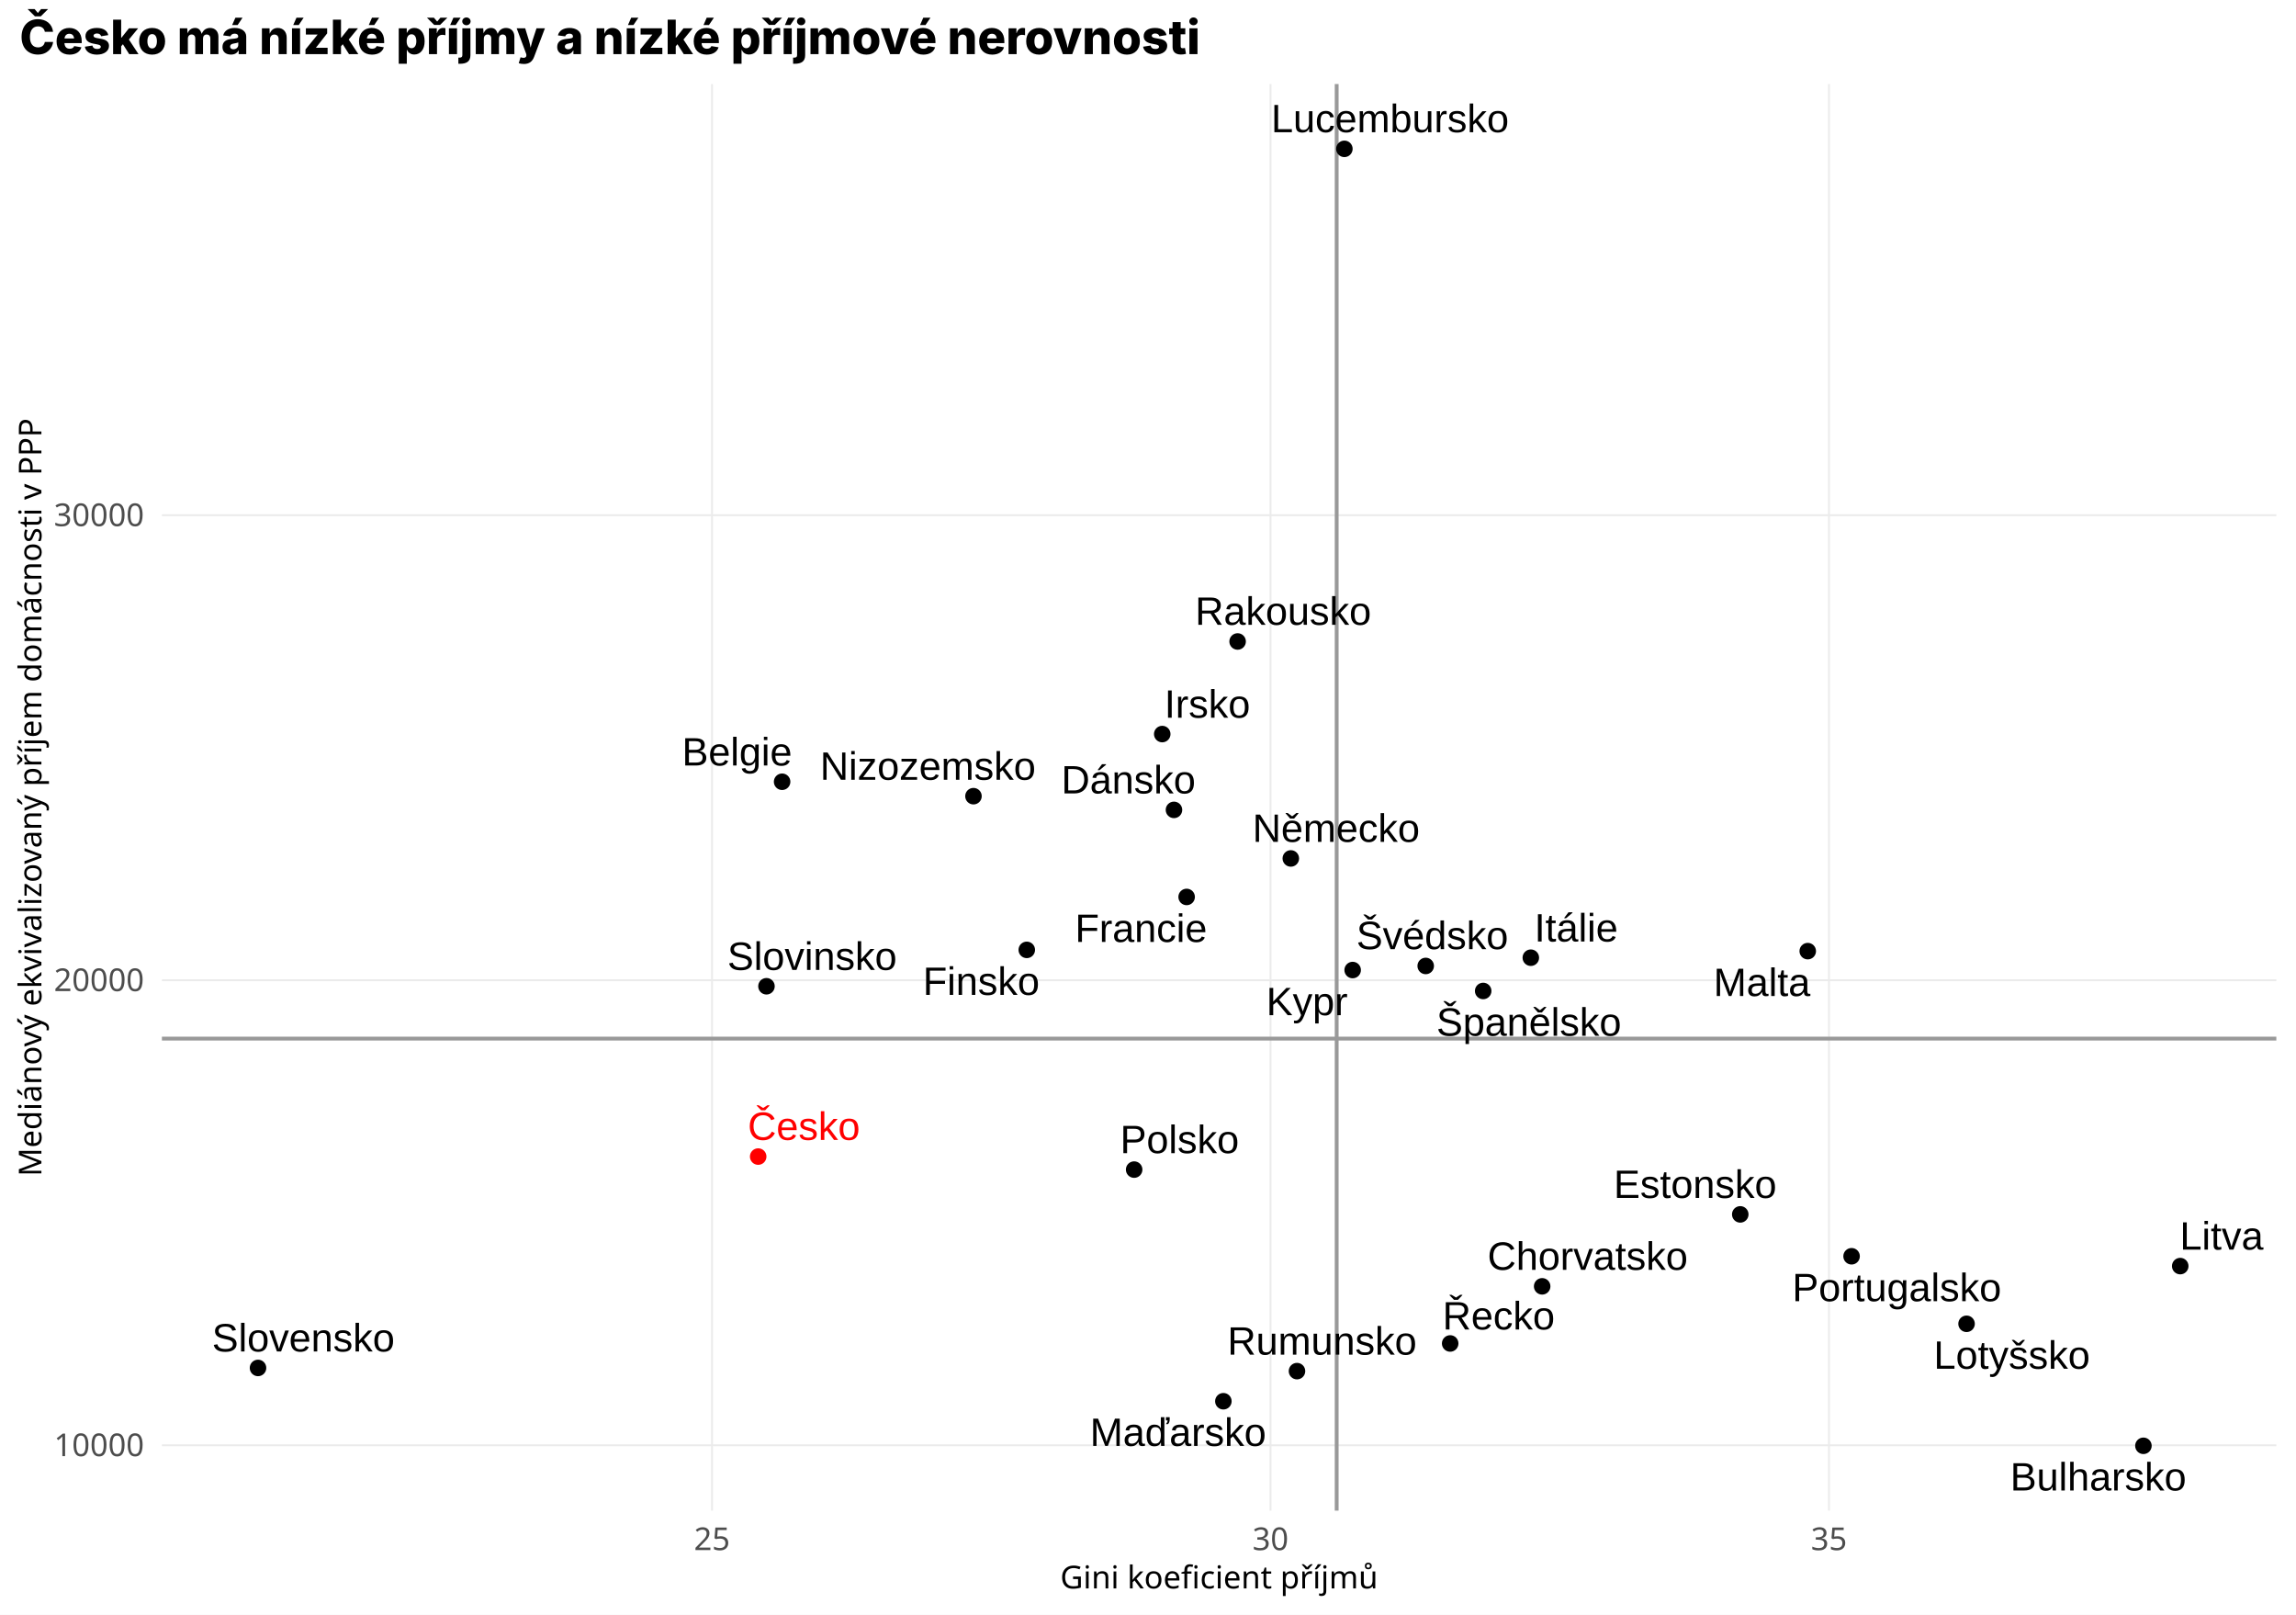
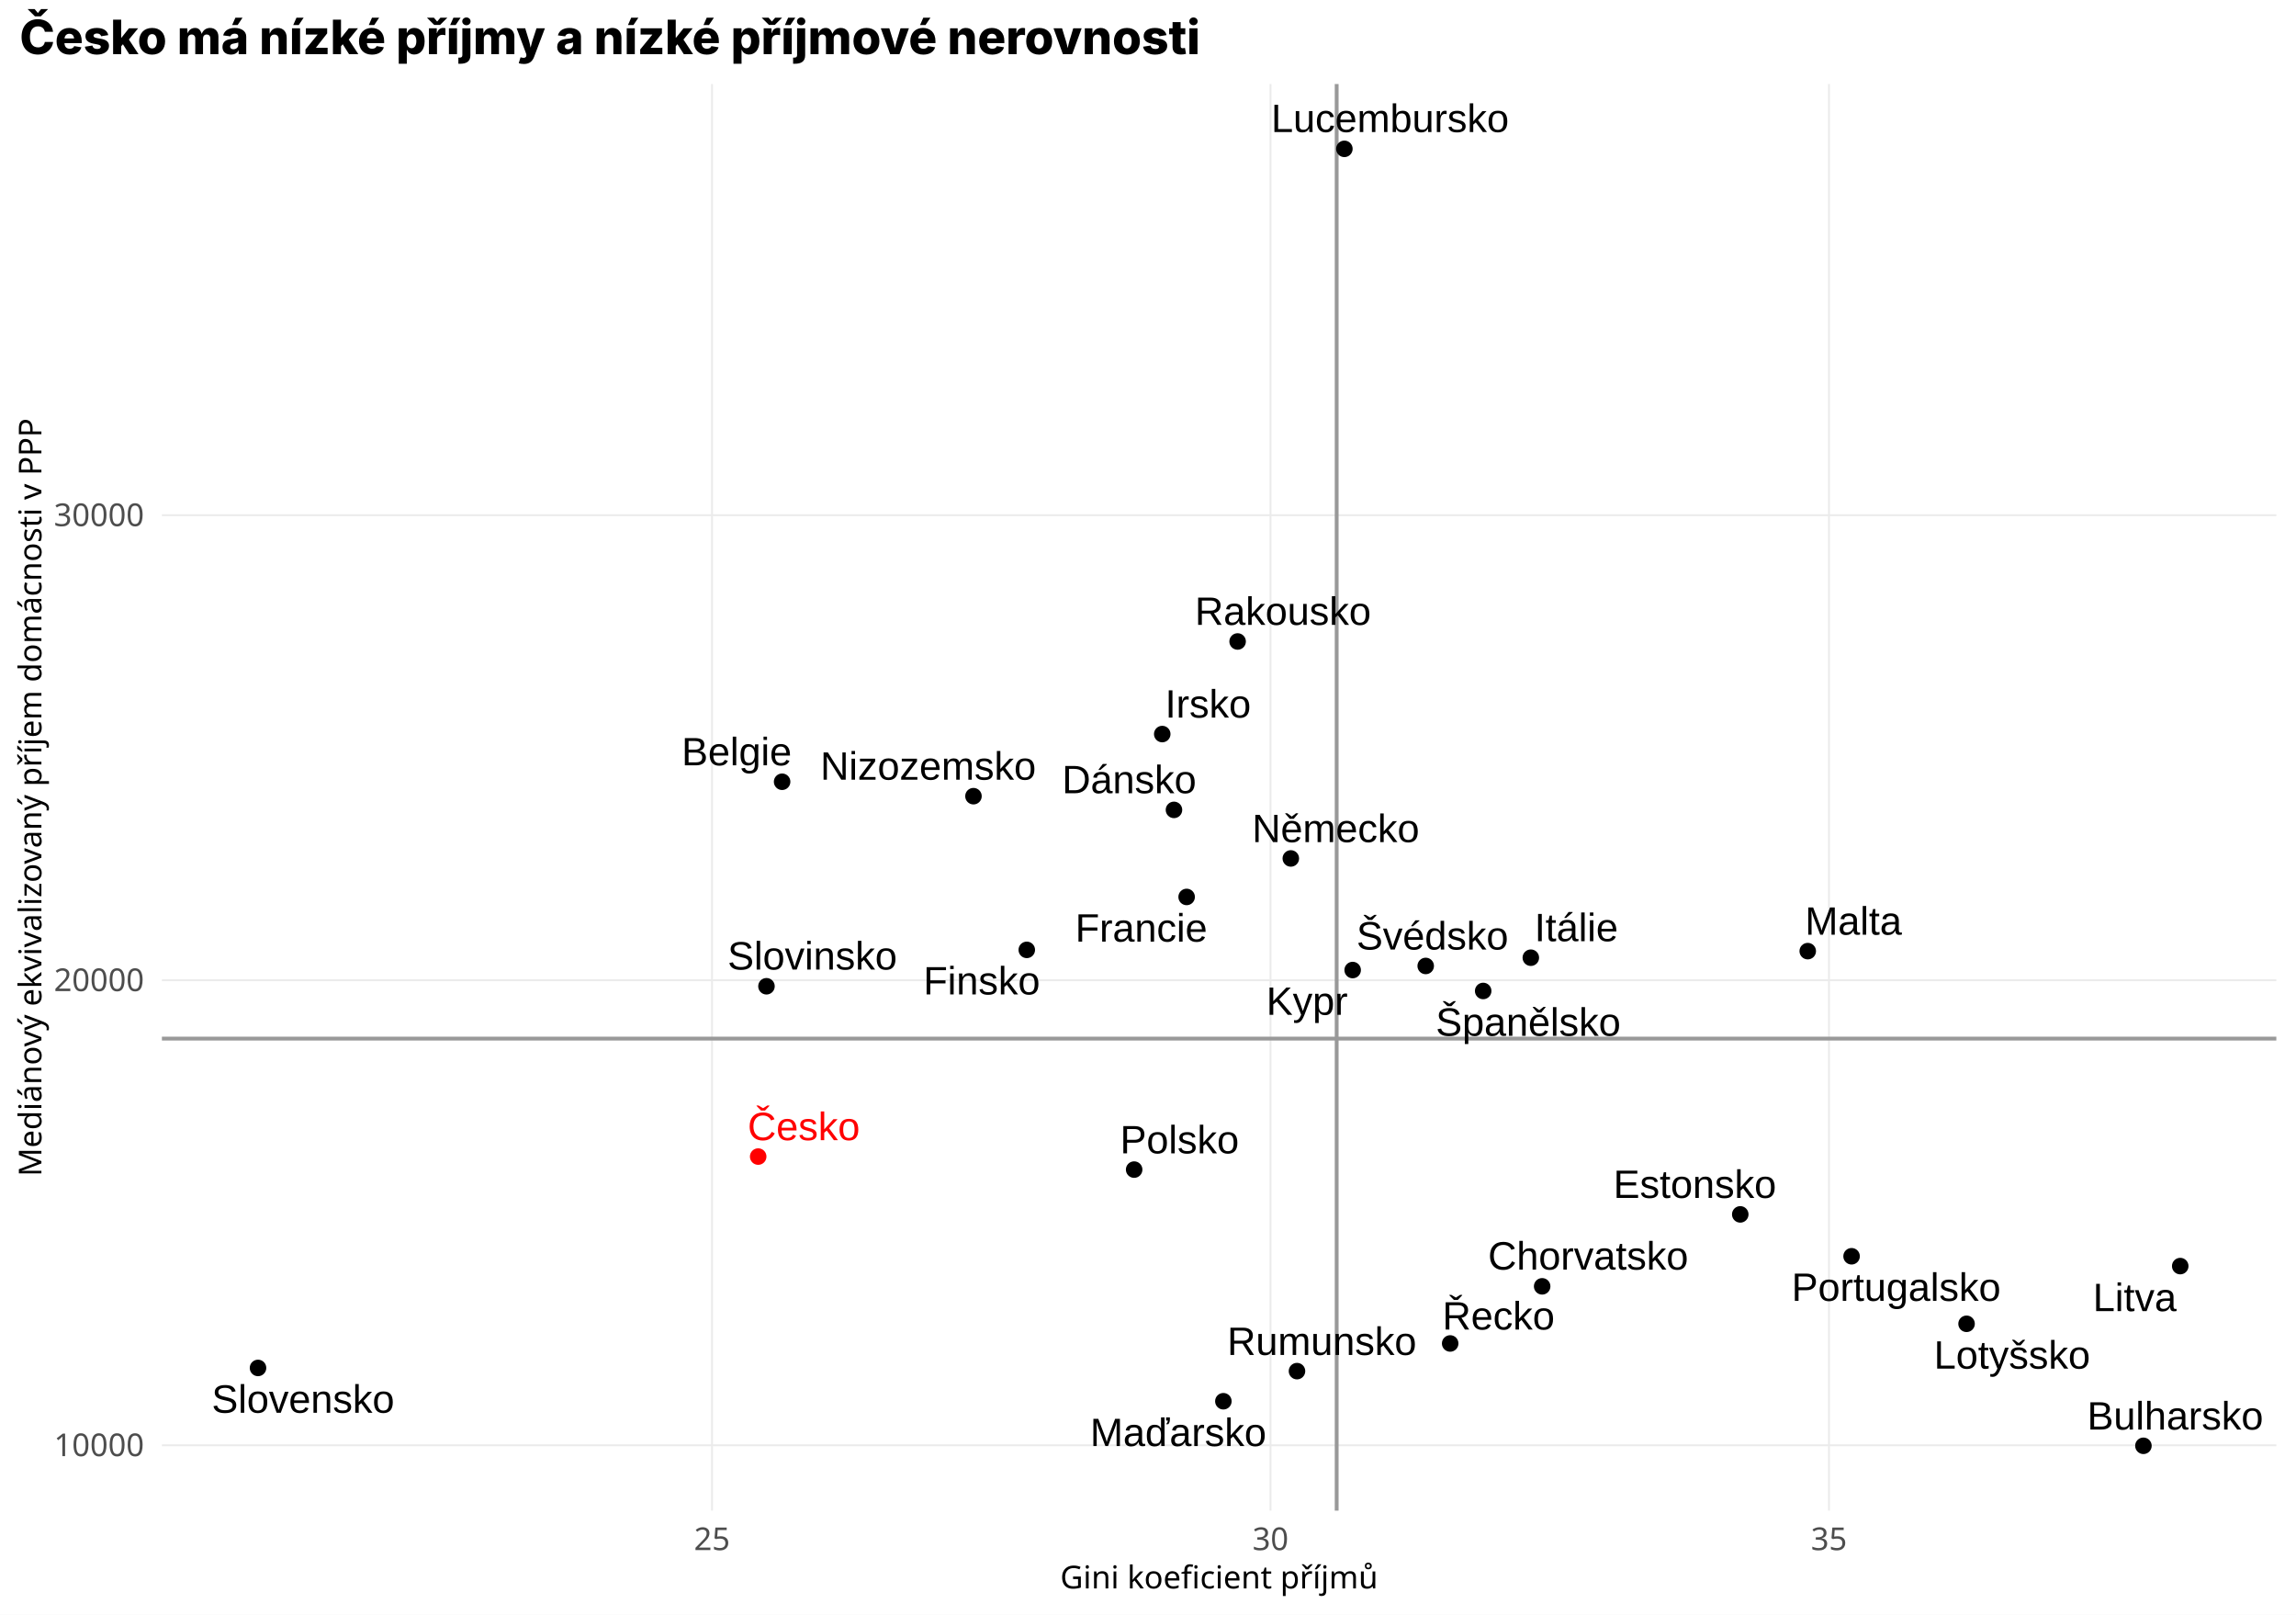
<svg xmlns="http://www.w3.org/2000/svg" class="svglite" width="640.00pt" height="450.00pt" viewBox="0 0 640.00 450.00">
  <defs>
    <style type="text/css">
    .svglite line, .svglite polyline, .svglite polygon, .svglite path, .svglite rect, .svglite circle {
      fill: none;
      stroke: #000000;
      stroke-linecap: round;
      stroke-linejoin: round;
      stroke-miterlimit: 10.00;
    }
    .svglite text {
      white-space: pre;
    }
  </style>
  </defs>
  <rect width="100%" height="100%" style="stroke: none; fill: #FFFFFF;" />
  <defs>
    <clipPath id="cpMC4wMHw2NDAuMDB8MC4wMHw0NTAuMDA=">
      <rect x="0.00" y="0.00" width="640.00" height="450.00" />
    </clipPath>
  </defs>
  <g clip-path="url(#cpMC4wMHw2NDAuMDB8MC4wMHw0NTAuMDA=)">
</g>
  <defs>
    <clipPath id="cpNDUuMTN8NjM0LjUyfDIzLjQxfDQyMC45Nw==">
      <rect x="45.13" y="23.41" width="589.39" height="397.56" />
    </clipPath>
  </defs>
  <g clip-path="url(#cpNDUuMTN8NjM0LjUyfDIzLjQxfDQyMC45Nw==)">
    <polyline points="45.13,402.75 634.52,402.75 " style="stroke-width: 0.53; stroke: #EBEBEB; stroke-linecap: butt;" />
    <polyline points="45.13,273.16 634.52,273.16 " style="stroke-width: 0.53; stroke: #EBEBEB; stroke-linecap: butt;" />
    <polyline points="45.13,143.58 634.52,143.58 " style="stroke-width: 0.53; stroke: #EBEBEB; stroke-linecap: butt;" />
    <polyline points="198.47,420.97 198.47,23.41 " style="stroke-width: 0.53; stroke: #EBEBEB; stroke-linecap: butt;" />
    <polyline points="354.15,420.97 354.15,23.41 " style="stroke-width: 0.53; stroke: #EBEBEB; stroke-linecap: butt;" />
    <polyline points="509.82,420.97 509.82,23.41 " style="stroke-width: 0.53; stroke: #EBEBEB; stroke-linecap: butt;" />
    <line x1="45.13" y1="289.42" x2="634.52" y2="289.42" style="stroke-width: 1.07; stroke: #999999; stroke-linecap: butt;" />
    <line x1="372.59" y1="420.97" x2="372.59" y2="23.41" style="stroke-width: 1.07; stroke: #999999; stroke-linecap: butt;" />
    <circle cx="344.98" cy="178.76" r="1.95" style="stroke-width: 0.71; fill: #000000;" />
    <circle cx="218.01" cy="217.85" r="1.95" style="stroke-width: 0.71; fill: #000000;" />
    <circle cx="597.47" cy="402.90" r="1.95" style="stroke-width: 0.71; fill: #000000;" />
    <circle cx="429.87" cy="358.46" r="1.95" style="stroke-width: 0.71; fill: #000000;" />
    <circle cx="377.05" cy="270.32" r="1.95" style="stroke-width: 0.71; fill: #000000;" />
    <circle cx="211.34" cy="322.30" r="1.95" style="stroke-width: 0.71; stroke: #FF0000; fill: #FF0000;" />
    <circle cx="327.24" cy="225.69" r="1.95" style="stroke-width: 0.71; fill: #000000;" />
    <circle cx="485.09" cy="338.41" r="1.95" style="stroke-width: 0.71; fill: #000000;" />
    <circle cx="286.21" cy="264.70" r="1.95" style="stroke-width: 0.71; fill: #000000;" />
    <circle cx="330.77" cy="249.95" r="1.95" style="stroke-width: 0.71; fill: #000000;" />
    <circle cx="359.81" cy="239.22" r="1.95" style="stroke-width: 0.71; fill: #000000;" />
    <circle cx="404.23" cy="374.38" r="1.95" style="stroke-width: 0.71; fill: #000000;" />
    <circle cx="341.01" cy="390.48" r="1.95" style="stroke-width: 0.71; fill: #000000;" />
    <circle cx="323.97" cy="204.56" r="1.95" style="stroke-width: 0.71; fill: #000000;" />
    <circle cx="426.71" cy="266.88" r="1.95" style="stroke-width: 0.71; fill: #000000;" />
    <circle cx="548.17" cy="368.90" r="1.95" style="stroke-width: 0.71; fill: #000000;" />
    <circle cx="607.73" cy="352.82" r="1.95" style="stroke-width: 0.71; fill: #000000;" />
    <circle cx="374.74" cy="41.48" r="1.95" style="stroke-width: 0.71; fill: #000000;" />
    <circle cx="503.90" cy="265.05" r="1.95" style="stroke-width: 0.71; fill: #000000;" />
    <circle cx="271.35" cy="221.87" r="1.95" style="stroke-width: 0.71; fill: #000000;" />
    <circle cx="316.14" cy="325.93" r="1.95" style="stroke-width: 0.71; fill: #000000;" />
    <circle cx="516.12" cy="350.08" r="1.95" style="stroke-width: 0.71; fill: #000000;" />
    <circle cx="361.53" cy="382.09" r="1.95" style="stroke-width: 0.71; fill: #000000;" />
    <circle cx="71.92" cy="381.20" r="1.95" style="stroke-width: 0.71; fill: #000000;" />
    <circle cx="213.65" cy="274.84" r="1.95" style="stroke-width: 0.71; fill: #000000;" />
    <circle cx="413.43" cy="276.15" r="1.95" style="stroke-width: 0.71; fill: #000000;" />
    <circle cx="397.41" cy="269.18" r="1.95" style="stroke-width: 0.71; fill: #000000;" />
-     <text x="357.68" y="174.12" text-anchor="middle" style="font-size: 11.04px; font-family: &quot;Arial&quot;;" textLength="49.05px" lengthAdjust="spacingAndGlyphs">Rakousko</text>
-     <text x="205.44" y="213.32" text-anchor="middle" style="font-size: 11.04px; font-family: &quot;Arial&quot;;" textLength="30.66px" lengthAdjust="spacingAndGlyphs">Belgie</text>
-     <text x="584.88" y="415.34" text-anchor="middle" style="font-size: 11.04px; font-family: &quot;Arial&quot;;" textLength="49.05px" lengthAdjust="spacingAndGlyphs">Bulharsko</text>
-     <text x="442.55" y="353.86" text-anchor="middle" style="font-size: 11.04px; font-family: &quot;Arial&quot;;" textLength="55.79px" lengthAdjust="spacingAndGlyphs">Chorvatsko</text>
-     <text x="364.32" y="282.90" text-anchor="middle" style="font-size: 11.04px; font-family: &quot;Arial&quot;;" textLength="22.68px" lengthAdjust="spacingAndGlyphs">Kypr</text>
-     <text x="224.08" y="317.66" text-anchor="middle" style="font-size: 11.04px;fill: #FF0000; font-family: &quot;Arial&quot;;" textLength="31.26px" lengthAdjust="spacingAndGlyphs">Česko</text>
-     <text x="314.54" y="221.09" text-anchor="middle" style="font-size: 11.04px; font-family: &quot;Arial&quot;;" textLength="37.40px" lengthAdjust="spacingAndGlyphs">Dánsko</text>
-     <text x="472.52" y="333.83" text-anchor="middle" style="font-size: 11.04px; font-family: &quot;Arial&quot;;" textLength="45.37px" lengthAdjust="spacingAndGlyphs">Estonsko</text>
-     <text x="273.51" y="277.25" text-anchor="middle" style="font-size: 11.04px; font-family: &quot;Arial&quot;;" textLength="32.49px" lengthAdjust="spacingAndGlyphs">Finsko</text>
-     <text x="318.06" y="262.49" text-anchor="middle" style="font-size: 11.04px; font-family: &quot;Arial&quot;;" textLength="36.78px" lengthAdjust="spacingAndGlyphs">Francie</text>
-     <text x="372.44" y="234.60" text-anchor="middle" style="font-size: 11.04px; font-family: &quot;Arial&quot;;" textLength="46.58px" lengthAdjust="spacingAndGlyphs">Německo</text>
-     <text x="417.75" y="370.48" text-anchor="middle" style="font-size: 11.04px; font-family: &quot;Arial&quot;;" textLength="31.26px" lengthAdjust="spacingAndGlyphs">Řecko</text>
-     <text x="328.38" y="402.93" text-anchor="middle" style="font-size: 11.04px; font-family: &quot;Arial&quot;;" textLength="49.57px" lengthAdjust="spacingAndGlyphs">Maďarsko</text>
-     <text x="336.53" y="200.01" text-anchor="middle" style="font-size: 11.04px; font-family: &quot;Arial&quot;;" textLength="23.90px" lengthAdjust="spacingAndGlyphs">Irsko</text>
-     <text x="439.34" y="262.37" text-anchor="middle" style="font-size: 11.04px; font-family: &quot;Arial&quot;;" textLength="23.30px" lengthAdjust="spacingAndGlyphs">Itálie</text>
-     <text x="560.80" y="381.43" text-anchor="middle" style="font-size: 11.04px; font-family: &quot;Arial&quot;;" textLength="43.53px" lengthAdjust="spacingAndGlyphs">Lotyšsko</text>
-     <text x="619.27" y="348.23" text-anchor="middle" style="font-size: 11.04px; font-family: &quot;Arial&quot;;" textLength="23.30px" lengthAdjust="spacingAndGlyphs">Litva</text>
-     <text x="387.46" y="36.84" text-anchor="middle" style="font-size: 11.04px; font-family: &quot;Arial&quot;;" textLength="66.21px" lengthAdjust="spacingAndGlyphs">Lucembursko</text>
-     <text x="491.13" y="277.56" text-anchor="middle" style="font-size: 11.04px; font-family: &quot;Arial&quot;;" textLength="26.97px" lengthAdjust="spacingAndGlyphs">Malta</text>
-     <text x="258.64" y="217.30" text-anchor="middle" style="font-size: 11.04px; font-family: &quot;Arial&quot;;" textLength="60.06px" lengthAdjust="spacingAndGlyphs">Nizozemsko</text>
-     <text x="328.80" y="321.34" text-anchor="middle" style="font-size: 11.04px; font-family: &quot;Arial&quot;;" textLength="33.11px" lengthAdjust="spacingAndGlyphs">Polsko</text>
-     <text x="528.72" y="362.60" text-anchor="middle" style="font-size: 11.04px; font-family: &quot;Arial&quot;;" textLength="58.25px" lengthAdjust="spacingAndGlyphs">Portugalsko</text>
-     <text x="368.52" y="377.50" text-anchor="middle" style="font-size: 11.04px; font-family: &quot;Arial&quot;;" textLength="52.72px" lengthAdjust="spacingAndGlyphs">Rumunsko</text>
-     <text x="84.55" y="376.62" text-anchor="middle" style="font-size: 11.04px; font-family: &quot;Arial&quot;;" textLength="50.89px" lengthAdjust="spacingAndGlyphs">Slovensko</text>
-     <text x="226.37" y="270.29" text-anchor="middle" style="font-size: 11.04px; font-family: &quot;Arial&quot;;" textLength="47.20px" lengthAdjust="spacingAndGlyphs">Slovinsko</text>
-     <text x="426.17" y="288.63" text-anchor="middle" style="font-size: 11.04px; font-family: &quot;Arial&quot;;" textLength="51.51px" lengthAdjust="spacingAndGlyphs">Španělsko</text>
-     <text x="399.25" y="264.49" text-anchor="middle" style="font-size: 11.04px; font-family: &quot;Arial&quot;;" textLength="42.31px" lengthAdjust="spacingAndGlyphs">Švédsko</text>
+     <text x="357.62" y="174.13" text-anchor="middle" style="font-size: 11.04px; font-family: &quot;Arial&quot;;" textLength="49.05px" lengthAdjust="spacingAndGlyphs">Rakousko</text>
+     <text x="205.34" y="213.27" text-anchor="middle" style="font-size: 11.04px; font-family: &quot;Arial&quot;;" textLength="30.66px" lengthAdjust="spacingAndGlyphs">Belgie</text>
+     <text x="606.33" y="398.37" text-anchor="middle" style="font-size: 11.04px; font-family: &quot;Arial&quot;;" textLength="49.05px" lengthAdjust="spacingAndGlyphs">Bulharsko</text>
+     <text x="442.69" y="353.79" text-anchor="middle" style="font-size: 11.04px; font-family: &quot;Arial&quot;;" textLength="55.79px" lengthAdjust="spacingAndGlyphs">Chorvatsko</text>
+     <text x="364.33" y="282.79" text-anchor="middle" style="font-size: 11.04px; font-family: &quot;Arial&quot;;" textLength="22.68px" lengthAdjust="spacingAndGlyphs">Kypr</text>
+     <text x="224.05" y="317.73" text-anchor="middle" style="font-size: 11.04px;fill: #FF0000; font-family: &quot;Arial&quot;;" textLength="31.26px" lengthAdjust="spacingAndGlyphs">Česko</text>
+     <text x="314.75" y="221.04" text-anchor="middle" style="font-size: 11.04px; font-family: &quot;Arial&quot;;" textLength="37.40px" lengthAdjust="spacingAndGlyphs">Dánsko</text>
+     <text x="472.43" y="333.82" text-anchor="middle" style="font-size: 11.04px; font-family: &quot;Arial&quot;;" textLength="45.37px" lengthAdjust="spacingAndGlyphs">Estonsko</text>
+     <text x="273.64" y="277.12" text-anchor="middle" style="font-size: 11.04px; font-family: &quot;Arial&quot;;" textLength="32.49px" lengthAdjust="spacingAndGlyphs">Finsko</text>
+     <text x="318.12" y="262.40" text-anchor="middle" style="font-size: 11.04px; font-family: &quot;Arial&quot;;" textLength="36.78px" lengthAdjust="spacingAndGlyphs">Francie</text>
+     <text x="372.33" y="234.67" text-anchor="middle" style="font-size: 11.04px; font-family: &quot;Arial&quot;;" textLength="46.58px" lengthAdjust="spacingAndGlyphs">Německo</text>
+     <text x="417.71" y="370.50" text-anchor="middle" style="font-size: 11.04px; font-family: &quot;Arial&quot;;" textLength="31.26px" lengthAdjust="spacingAndGlyphs">Řecko</text>
+     <text x="328.43" y="402.97" text-anchor="middle" style="font-size: 11.04px; font-family: &quot;Arial&quot;;" textLength="49.57px" lengthAdjust="spacingAndGlyphs">Maďarsko</text>
+     <text x="336.73" y="199.97" text-anchor="middle" style="font-size: 11.04px; font-family: &quot;Arial&quot;;" textLength="23.90px" lengthAdjust="spacingAndGlyphs">Irsko</text>
+     <text x="439.38" y="262.28" text-anchor="middle" style="font-size: 11.04px; font-family: &quot;Arial&quot;;" textLength="23.30px" lengthAdjust="spacingAndGlyphs">Itálie</text>
+     <text x="560.86" y="381.39" text-anchor="middle" style="font-size: 11.04px; font-family: &quot;Arial&quot;;" textLength="43.53px" lengthAdjust="spacingAndGlyphs">Lotyšsko</text>
+     <text x="595.05" y="365.37" text-anchor="middle" style="font-size: 11.04px; font-family: &quot;Arial&quot;;" textLength="23.30px" lengthAdjust="spacingAndGlyphs">Litva</text>
+     <text x="387.47" y="36.80" text-anchor="middle" style="font-size: 11.04px; font-family: &quot;Arial&quot;;" textLength="66.21px" lengthAdjust="spacingAndGlyphs">Lucembursko</text>
+     <text x="516.64" y="260.47" text-anchor="middle" style="font-size: 11.04px; font-family: &quot;Arial&quot;;" textLength="26.97px" lengthAdjust="spacingAndGlyphs">Malta</text>
+     <text x="258.72" y="217.27" text-anchor="middle" style="font-size: 11.04px; font-family: &quot;Arial&quot;;" textLength="60.06px" lengthAdjust="spacingAndGlyphs">Nizozemsko</text>
+     <text x="328.79" y="321.41" text-anchor="middle" style="font-size: 11.04px; font-family: &quot;Arial&quot;;" textLength="33.11px" lengthAdjust="spacingAndGlyphs">Polsko</text>
+     <text x="528.55" y="362.51" text-anchor="middle" style="font-size: 11.04px; font-family: &quot;Arial&quot;;" textLength="58.25px" lengthAdjust="spacingAndGlyphs">Portugalsko</text>
+     <text x="368.46" y="377.58" text-anchor="middle" style="font-size: 11.04px; font-family: &quot;Arial&quot;;" textLength="52.72px" lengthAdjust="spacingAndGlyphs">Rumunsko</text>
+     <text x="84.47" y="393.69" text-anchor="middle" style="font-size: 11.04px; font-family: &quot;Arial&quot;;" textLength="50.89px" lengthAdjust="spacingAndGlyphs">Slovensko</text>
+     <text x="226.43" y="270.18" text-anchor="middle" style="font-size: 11.04px; font-family: &quot;Arial&quot;;" textLength="47.20px" lengthAdjust="spacingAndGlyphs">Slovinsko</text>
+     <text x="425.98" y="288.64" text-anchor="middle" style="font-size: 11.04px; font-family: &quot;Arial&quot;;" textLength="51.51px" lengthAdjust="spacingAndGlyphs">Španělsko</text>
+     <text x="399.28" y="264.60" text-anchor="middle" style="font-size: 11.04px; font-family: &quot;Arial&quot;;" textLength="42.31px" lengthAdjust="spacingAndGlyphs">Švédsko</text>
  </g>
  <g clip-path="url(#cpMC4wMHw2NDAuMDB8MC4wMHw0NTAuMDA=)">
    <text x="40.19" y="405.78" text-anchor="end" style="font-size: 8.80px;fill: #4D4D4D; font-family: &quot;Fira Sans&quot;;" textLength="23.45px" lengthAdjust="spacingAndGlyphs">10000</text>
    <text x="40.19" y="276.19" text-anchor="end" style="font-size: 8.80px;fill: #4D4D4D; font-family: &quot;Fira Sans&quot;;" textLength="24.00px" lengthAdjust="spacingAndGlyphs">20000</text>
    <text x="40.19" y="146.61" text-anchor="end" style="font-size: 8.80px;fill: #4D4D4D; font-family: &quot;Fira Sans&quot;;" textLength="24.03px" lengthAdjust="spacingAndGlyphs">30000</text>
    <text x="198.47" y="431.96" text-anchor="middle" style="font-size: 8.80px;fill: #4D4D4D; font-family: &quot;Fira Sans&quot;;" textLength="8.76px" lengthAdjust="spacingAndGlyphs">25</text>
    <text x="354.15" y="431.96" text-anchor="middle" style="font-size: 8.80px;fill: #4D4D4D; font-family: &quot;Fira Sans&quot;;" textLength="9.30px" lengthAdjust="spacingAndGlyphs">30</text>
    <text x="509.82" y="431.96" text-anchor="middle" style="font-size: 8.80px;fill: #4D4D4D; font-family: &quot;Fira Sans&quot;;" textLength="8.80px" lengthAdjust="spacingAndGlyphs">35</text>
    <text x="339.82" y="442.64" text-anchor="middle" style="font-size: 8.80px; font-family: &quot;Fira Sans&quot;;" textLength="86.26px" lengthAdjust="spacingAndGlyphs">Gini koeficient příjmů</text>
    <text transform="translate(11.54,222.19) rotate(-90)" text-anchor="middle" style="font-size: 8.80px; font-family: &quot;Fira Sans&quot;;" textLength="205.24px" lengthAdjust="spacingAndGlyphs">Mediánový ekvivalizovaný příjem domácnosti v PPP</text>
    <text x="5.48" y="15.08" style="font-size: 13.20px; font-weight: 800; font-family: &quot;Inter&quot;;" textLength="330.50px" lengthAdjust="spacingAndGlyphs">Česko má nízké příjmy a nízké příjmové nerovnosti</text>
  </g>
</svg>
